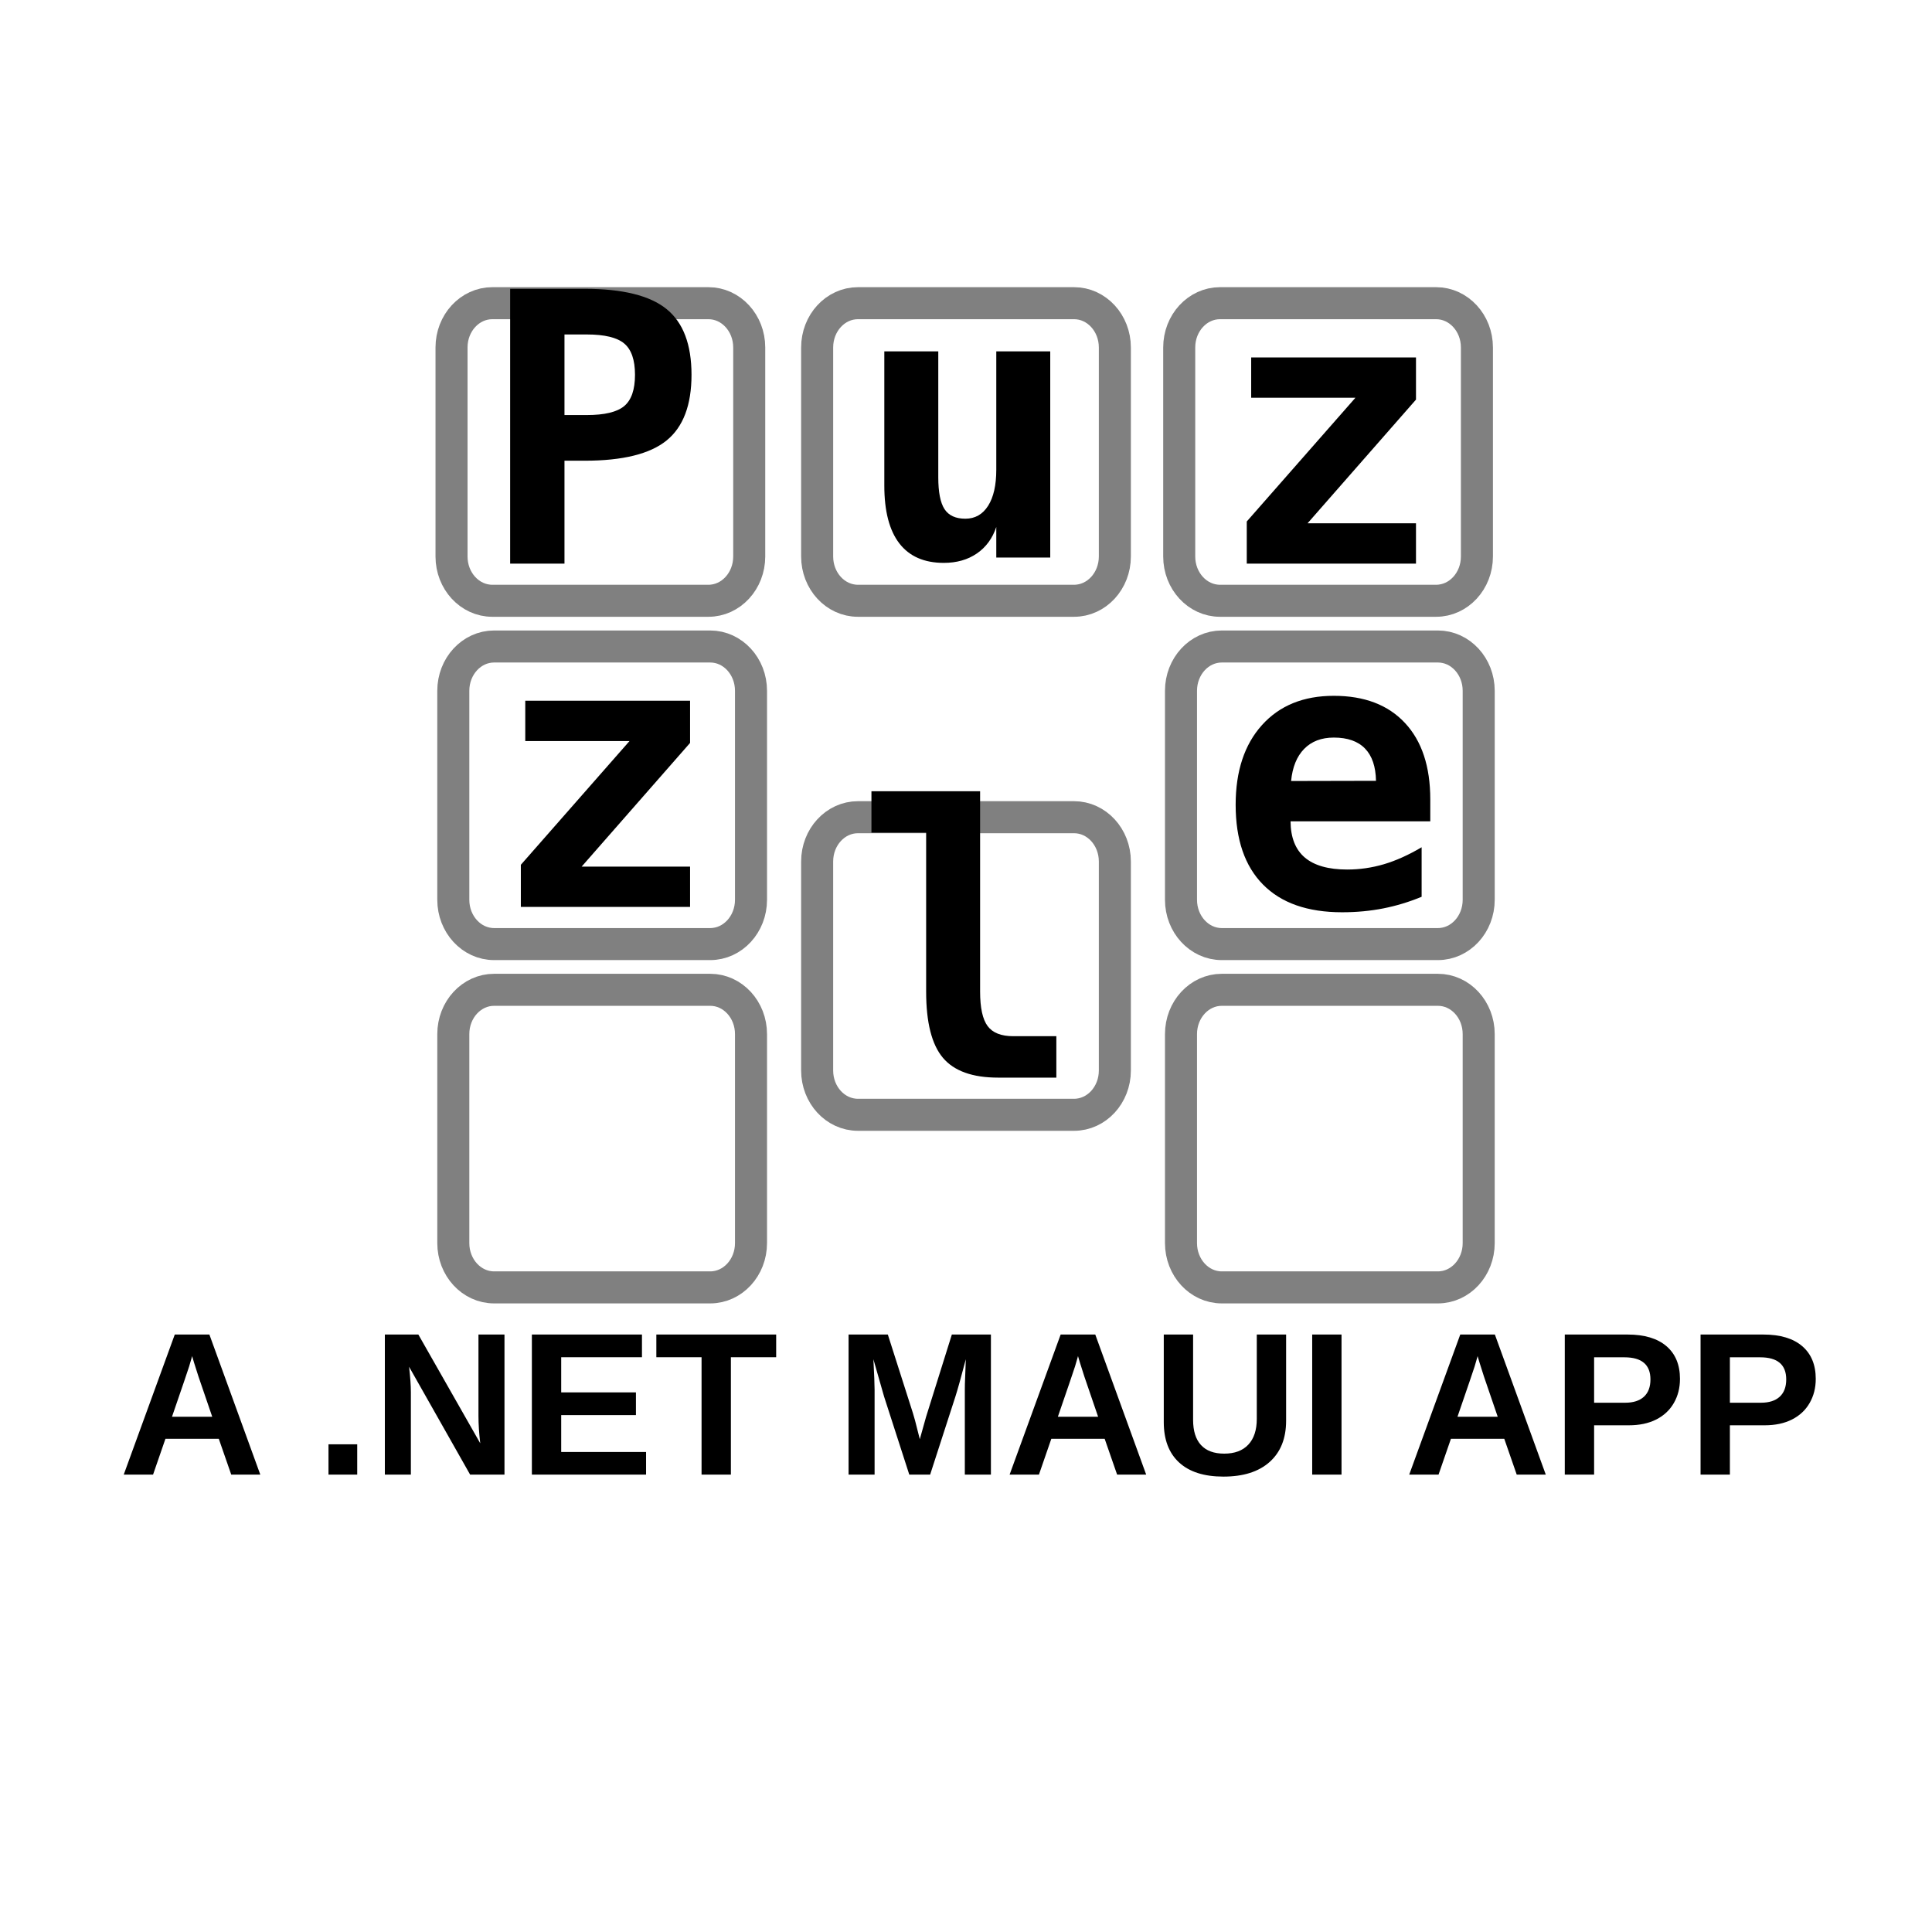
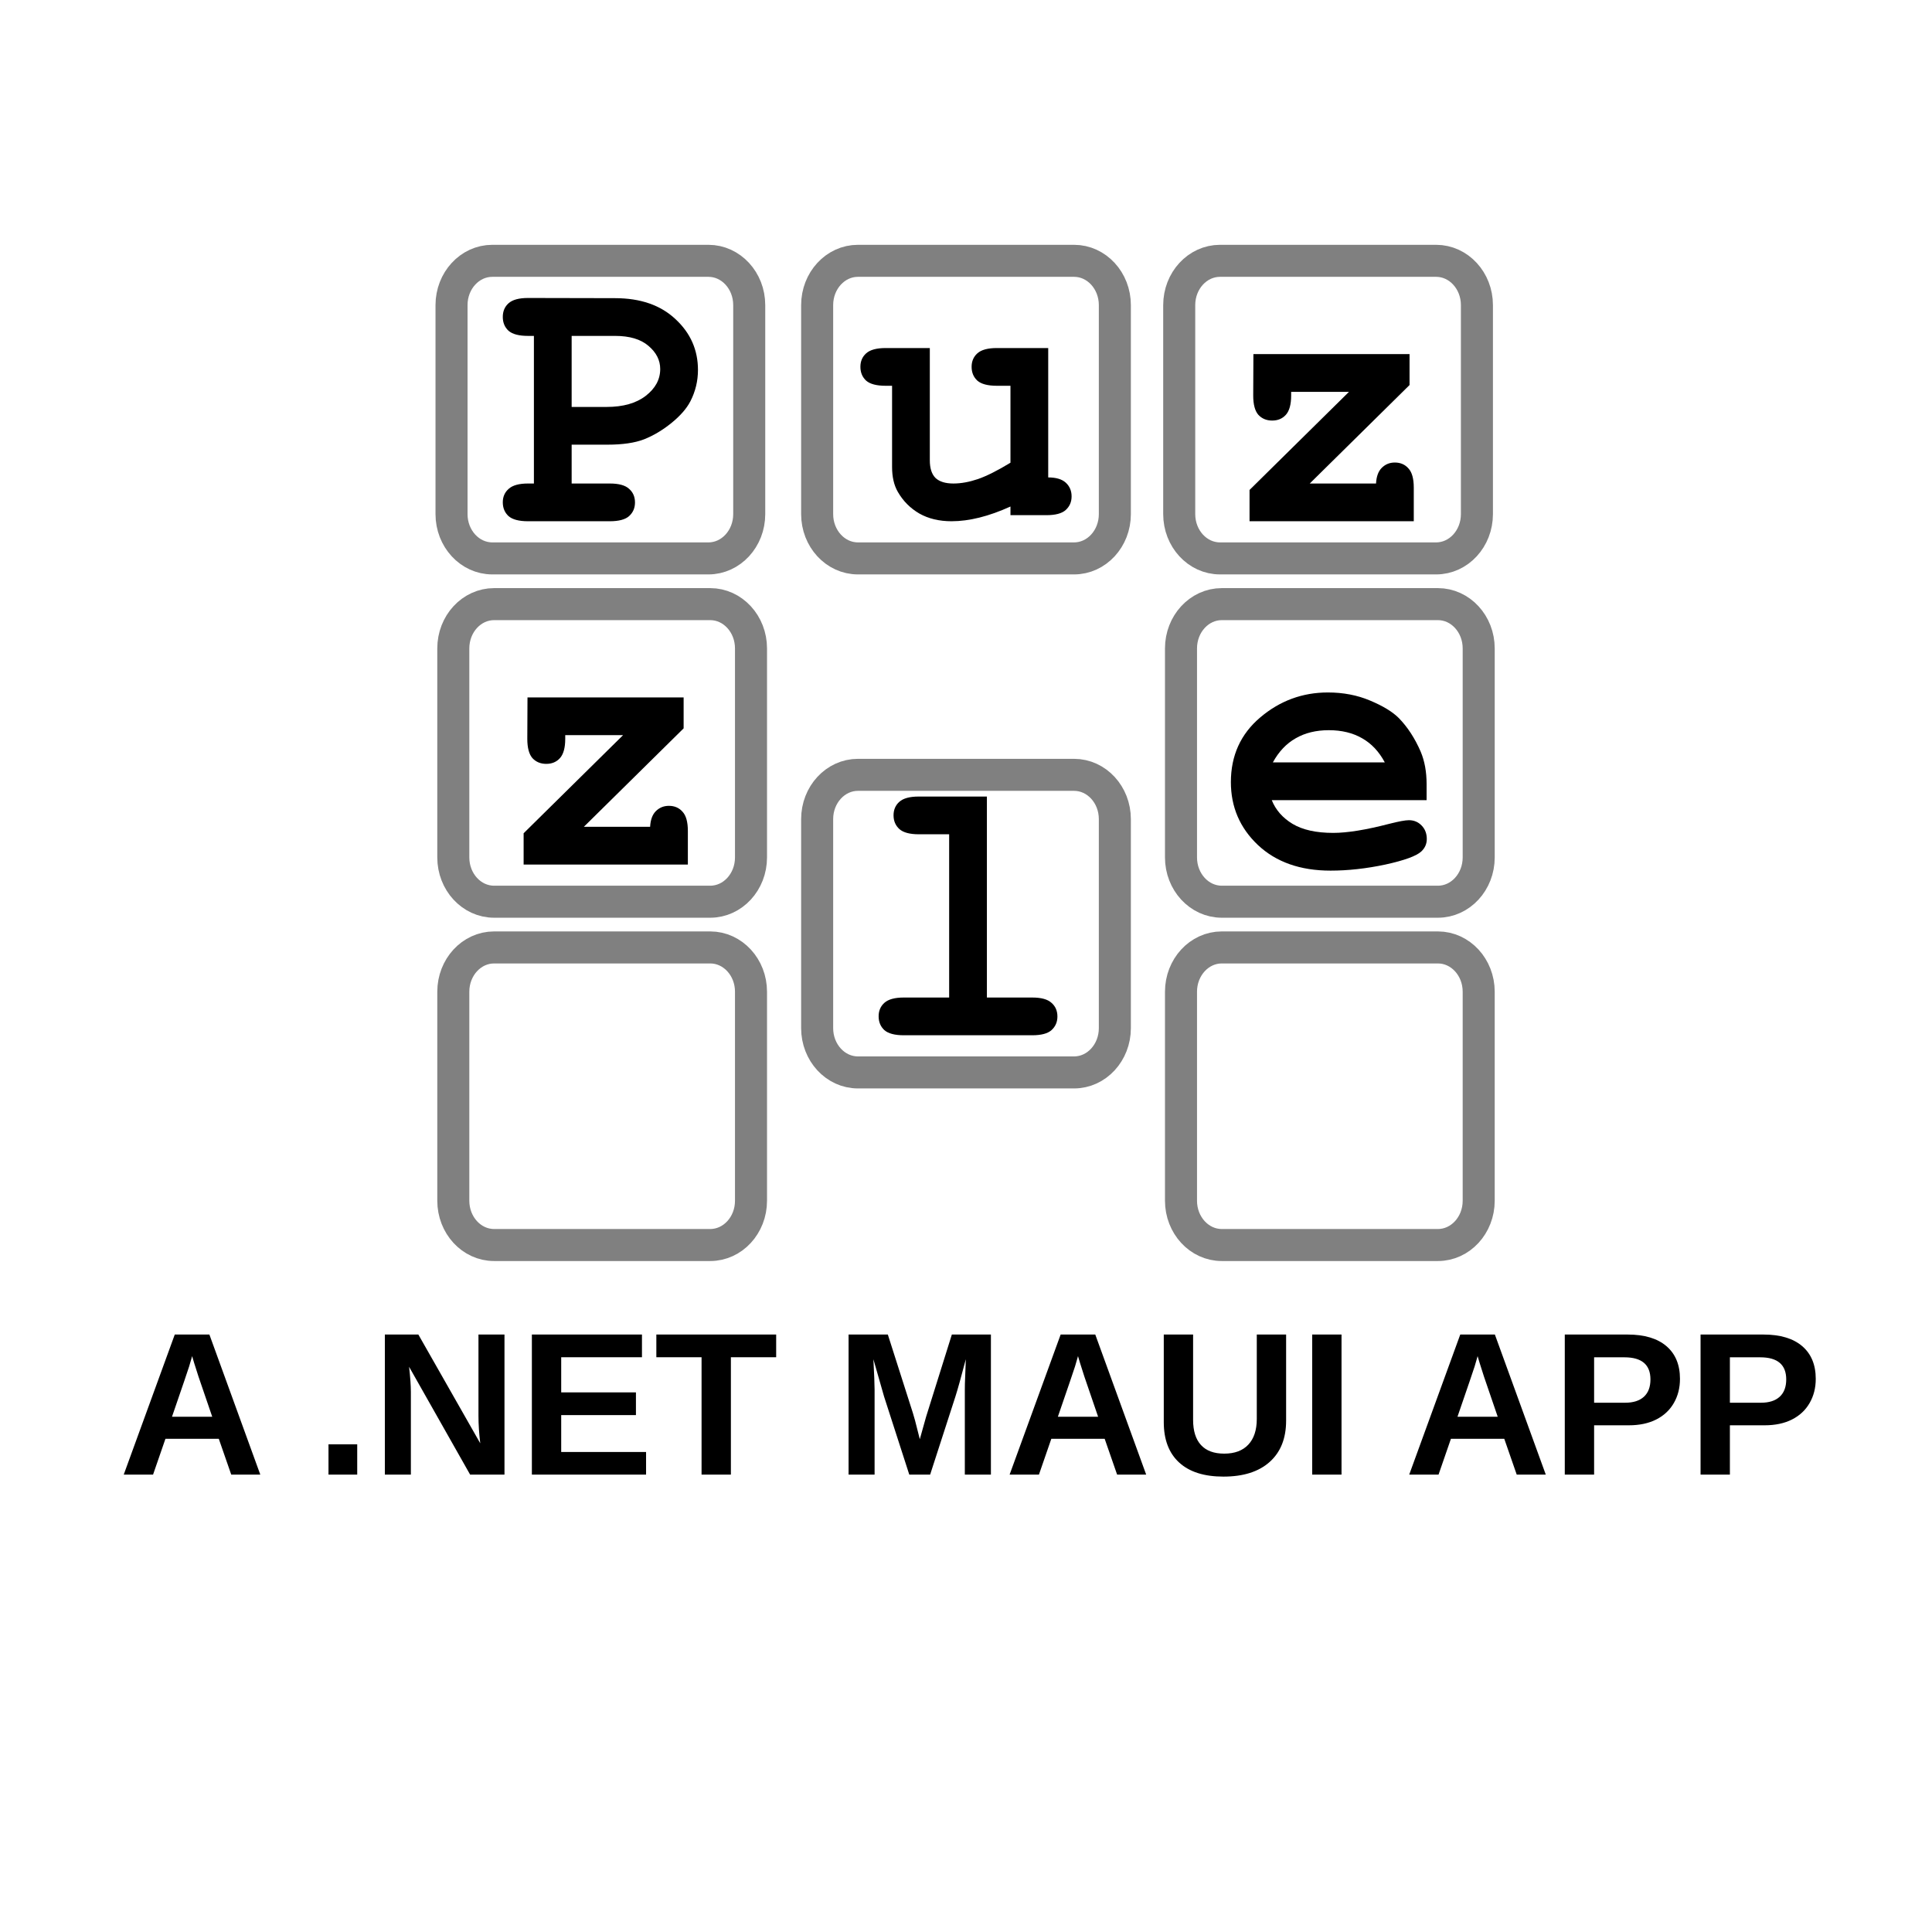
<svg xmlns="http://www.w3.org/2000/svg" width="456" height="456" viewBox="0 0 456 456" version="1.1" xml:space="preserve" style="fill-rule:evenodd;clip-rule:evenodd;stroke-linejoin:round;stroke-miterlimit:2;" id="svg10">
  <defs id="defs14" />
  <text xml:space="preserve" style="font-size:48.05px;clip-rule:evenodd;fill:#000000;fill-opacity:1;fill-rule:evenodd;stroke-width:0.563;stroke-linejoin:round;stroke-miterlimit:2" x="28" y="348.045" id="text228-5">
    <tspan id="tspan226-4" x="28" y="348.045" style="font-style:normal;font-variant:normal;font-weight:bold;font-stretch:normal;font-size:48.05px;font-family:Arial;-inkscape-font-specification:'Arial Bold';fill:#000000;fill-opacity:1;stroke-width:0.563">A .NET MAUI APP</tspan>
  </text>
-   <g id="g6488" transform="matrix(0.7026504,0,0,0.7023717,91.49763,17.08498)" style="clip-rule:evenodd;fill-rule:evenodd;stroke-width:1.423;stroke-linejoin:round;stroke-miterlimit:2">
+   <g id="g6488" transform="matrix(0.7026504,0,0,0.7023717,91.49763,7.084979)" style="clip-rule:evenodd;fill-rule:evenodd;stroke-width:1.423;stroke-linejoin:round;stroke-miterlimit:2">
    <rect style="fill:none;fill-opacity:1;stroke:#808080;stroke-width:10.76;stroke-linejoin:bevel;stroke-opacity:1" id="rect5902" width="100" height="100" x="21.452" y="77.559" rx="13.7" ry="14.88" />
-     <text xml:space="preserve" style="font-weight:bold;font-size:126.667px;font-family:monospace;-inkscape-font-specification:'monospace Bold';fill:#000000;fill-opacity:1;stroke:none;stroke-width:10.76;stroke-linejoin:bevel;stroke-opacity:1" x="31.127" y="165.07" id="text6005">
-       <tspan id="tspan6003" x="31.127" y="165.07" style="font-size:126.667px;stroke-width:10.76">P</tspan>
-     </text>
+     <g aria-label="P" id="text6005" style="font-weight:bold;font-size:126.667px;font-family:monospace;-inkscape-font-specification:'monospace Bold';stroke-width:10.76;stroke-linejoin:bevel">
+       <path d="m 61.804,139.341 v 13.05 h 12.803 q 4.577,0 6.494,1.794 1.979,1.732 1.979,4.577 0,2.783 -1.979,4.577 -1.917,1.732 -6.494,1.732 h -27.461 q -4.577,0 -6.556,-1.732 -1.917,-1.794 -1.917,-4.639 0,-2.783 1.979,-4.515 1.979,-1.794 6.494,-1.794 h 1.979 v -49.603 h -1.979 q -4.577,0 -6.556,-1.732 -1.917,-1.794 -1.917,-4.639 0,-2.845 1.917,-4.577 1.979,-1.794 6.556,-1.794 l 29.193,0.062 q 12.865,0 20.348,7.051 7.546,6.989 7.546,17.07 0,5.566 -2.536,10.514 -1.917,3.711 -6.432,7.36 -4.453,3.587 -9.154,5.443 -4.639,1.794 -12.308,1.794 z m 0,-12.679 h 11.751 q 8.288,0 13.112,-3.711 4.886,-3.773 4.886,-9.03 0,-4.453 -3.958,-7.793 -3.896,-3.34 -11.195,-3.34 H 61.804 Z" id="path361" />
+     </g>
  </g>
-   <g id="g6493" transform="matrix(0.7026504,0,0,0.7023717,76.87845,17.08498)" style="clip-rule:evenodd;fill-rule:evenodd;stroke-width:1.423;stroke-linejoin:round;stroke-miterlimit:2">
+   <g id="g6493" transform="matrix(0.7026504,0,0,0.7023717,76.87845,7.084979)" style="clip-rule:evenodd;fill-rule:evenodd;stroke-width:1.423;stroke-linejoin:round;stroke-miterlimit:2">
    <rect style="clip-rule:evenodd;fill:none;fill-opacity:1;fill-rule:evenodd;stroke:#808080;stroke-width:10.76;stroke-linejoin:bevel;stroke-miterlimit:2;stroke-opacity:1" id="rect5902-3" width="100" height="100" x="165.074" y="77.559" rx="13.7" ry="14.88" />
-     <text xml:space="preserve" style="font-weight:bold;font-size:126.667px;font-family:monospace;-inkscape-font-specification:'monospace Bold';clip-rule:evenodd;fill:#000000;fill-opacity:1;fill-rule:evenodd;stroke:none;stroke-width:10.76;stroke-linejoin:bevel;stroke-miterlimit:2;stroke-opacity:1" x="177.748" y="163.029" id="text6005-8">
-       <tspan id="tspan6003-7" x="177.748" y="163.029" style="font-size:126.667px;stroke-width:10.76">u</tspan>
-     </text>
+     <g aria-label="u" id="text6005-8" style="font-weight:bold;font-size:126.667px;font-family:monospace;-inkscape-font-specification:'monospace Bold';stroke-width:10.76;stroke-linejoin:bevel">
+       <path d="m 242.689,106.87 v 43.48 q 4.02,0 5.938,1.794 1.917,1.794 1.917,4.577 0,2.783 -1.979,4.577 -1.917,1.732 -6.494,1.732 h -12.061 v -2.907 q -5.443,2.474 -10.391,3.711 -4.948,1.237 -9.401,1.237 -6.247,0 -10.824,-2.598 -4.577,-2.66 -7.236,-7.298 -1.917,-3.34 -1.917,-8.35 v -27.275 h -2.165 q -4.577,0 -6.556,-1.732 -1.917,-1.794 -1.917,-4.639 0,-2.783 1.917,-4.515 1.979,-1.794 6.556,-1.794 h 14.844 v 37.728 q 0,4.02 1.917,5.938 1.979,1.855 5.999,1.855 3.835,0 8.226,-1.484 4.453,-1.546 10.947,-5.505 v -25.853 h -4.577 q -4.577,0 -6.556,-1.732 -1.917,-1.794 -1.917,-4.639 0,-2.783 1.917,-4.515 1.979,-1.794 6.556,-1.794 z" id="path364" />
+     </g>
  </g>
-   <g id="g6498" transform="matrix(0.7026504,0,0,0.7023717,63.39161,17.08498)" style="clip-rule:evenodd;fill-rule:evenodd;stroke-width:1.423;stroke-linejoin:round;stroke-miterlimit:2">
+   <g id="g6498" transform="matrix(0.7026504,0,0,0.7023717,63.39161,7.084979)" style="clip-rule:evenodd;fill-rule:evenodd;stroke-width:1.423;stroke-linejoin:round;stroke-miterlimit:2">
    <rect style="clip-rule:evenodd;fill:none;fill-opacity:1;fill-rule:evenodd;stroke:#808080;stroke-width:10.76;stroke-linejoin:bevel;stroke-miterlimit:2;stroke-opacity:1" id="rect5902-3-6" width="100" height="100" x="305.889" y="77.559" rx="13.7" ry="14.88" />
-     <text xml:space="preserve" style="font-weight:bold;font-size:126.667px;font-family:monospace;-inkscape-font-specification:'monospace Bold';clip-rule:evenodd;fill:#000000;fill-opacity:1;fill-rule:evenodd;stroke:none;stroke-width:10.76;stroke-linejoin:bevel;stroke-miterlimit:2;stroke-opacity:1" x="318.563" y="165.07" id="text6005-8-9">
-       <tspan id="tspan6003-7-4" x="318.563" y="165.07" style="font-size:126.667px;stroke-width:10.76">z</tspan>
-     </text>
+     <g aria-label="z" id="text6005-8-9" style="font-weight:bold;font-size:126.667px;font-family:monospace;-inkscape-font-specification:'monospace Bold';stroke-width:10.76;stroke-linejoin:bevel">
+       <path d="m 349.735,152.391 h 22.266 q 0.186,-3.525 1.917,-5.257 1.794,-1.794 4.391,-1.794 2.845,0 4.577,1.979 1.794,1.917 1.794,6.494 v 11.257 h -55.169 v -10.514 l 33.399,-32.966 h -19.421 v 1.237 q 0,4.515 -1.794,6.494 -1.732,1.917 -4.577,1.917 -2.845,0 -4.639,-1.917 -1.732,-1.979 -1.732,-6.494 l 0.062,-13.916 h 52.448 v 10.391 z" id="path367" />
+     </g>
  </g>
-   <g id="g6503" transform="matrix(0.7026504,0,0,0.7023717,91.9172,12.30658)" style="clip-rule:evenodd;fill-rule:evenodd;stroke-width:1.423;stroke-linejoin:round;stroke-miterlimit:2">
+   <g id="g6503" transform="matrix(0.7026504,0,0,0.7023717,91.9172,2.306579)" style="clip-rule:evenodd;fill-rule:evenodd;stroke-width:1.423;stroke-linejoin:round;stroke-miterlimit:2">
    <rect style="clip-rule:evenodd;fill:none;fill-opacity:1;fill-rule:evenodd;stroke:#808080;stroke-width:10.76;stroke-linejoin:bevel;stroke-miterlimit:2;stroke-opacity:1" id="rect5902-3-6-3" width="100" height="100" x="21.452" y="199.727" rx="13.7" ry="14.88" />
-     <text xml:space="preserve" style="font-weight:bold;font-size:126.667px;font-family:monospace;-inkscape-font-specification:'monospace Bold';clip-rule:evenodd;fill:#000000;fill-opacity:1;fill-rule:evenodd;stroke:none;stroke-width:10.76;stroke-linejoin:bevel;stroke-miterlimit:2;stroke-opacity:1" x="34.126" y="287.239" id="text6005-8-9-6">
-       <tspan id="tspan6003-7-4-4" x="34.126" y="287.239" style="font-size:126.667px;stroke-width:10.76">z</tspan>
-     </text>
+     <g aria-label="z" id="text6005-8-9-6" style="font-weight:bold;font-size:126.667px;font-family:monospace;-inkscape-font-specification:'monospace Bold';stroke-width:10.76;stroke-linejoin:bevel">
+       <path d="m 65.298,274.56 h 22.266 q 0.186,-3.525 1.917,-5.257 1.794,-1.794 4.391,-1.794 2.845,0 4.577,1.979 1.794,1.917 1.794,6.494 v 11.257 H 45.074 V 276.725 L 78.472,243.759 H 59.052 v 1.237 q 0,4.515 -1.794,6.494 -1.732,1.917 -4.577,1.917 -2.845,0 -4.639,-1.917 -1.732,-1.979 -1.732,-6.494 l 0.062,-13.916 h 52.448 v 10.391 z" id="path376" />
+     </g>
  </g>
-   <g id="g6577" transform="matrix(0.7026504,0,0,0.7023717,67.7957,2.331889)" style="clip-rule:evenodd;fill-rule:evenodd;stroke-width:1.423;stroke-linejoin:round;stroke-miterlimit:2">
+   <g id="g6577" transform="matrix(0.7026504,0,0,0.7023717,67.7957,-7.668111)" style="clip-rule:evenodd;fill-rule:evenodd;stroke-width:1.423;stroke-linejoin:round;stroke-miterlimit:2">
    <rect style="clip-rule:evenodd;fill:none;fill-opacity:1;fill-rule:evenodd;stroke:#808080;stroke-width:10.76;stroke-linejoin:bevel;stroke-miterlimit:2;stroke-opacity:1" id="rect5902-3-6-3-7" width="100" height="100" x="178" y="271.294" rx="13.7" ry="14.88" />
-     <text xml:space="preserve" style="font-weight:bold;font-size:126.667px;font-family:monospace;-inkscape-font-specification:'monospace Bold';clip-rule:evenodd;fill:#000000;fill-opacity:1;fill-rule:evenodd;stroke:none;stroke-width:10.76;stroke-linejoin:bevel;stroke-miterlimit:2;stroke-opacity:1" x="190.674" y="358.806" id="text6005-8-9-6-4">
-       <tspan id="tspan6003-7-4-4-0" x="190.674" y="358.806" style="font-size:126.667px;stroke-width:10.76">l</tspan>
-     </text>
+     <g aria-label="l" id="text6005-8-9-6-4" style="font-weight:bold;font-size:126.667px;font-family:monospace;-inkscape-font-specification:'monospace Bold';stroke-width:10.76;stroke-linejoin:bevel">
+       <path d="m 235.02,278.588 v 67.539 h 15.215 q 4.577,0 6.494,1.794 1.979,1.732 1.979,4.577 0,2.783 -1.979,4.577 -1.917,1.732 -6.494,1.732 h -43.109 q -4.577,0 -6.556,-1.732 -1.917,-1.794 -1.917,-4.639 0,-2.783 1.917,-4.515 1.979,-1.794 6.556,-1.794 h 15.215 v -54.86 h -10.205 q -4.515,0 -6.494,-1.732 -1.979,-1.794 -1.979,-4.639 0,-2.783 1.917,-4.515 1.979,-1.794 6.556,-1.794 z" id="path373" />
+     </g>
  </g>
-   <rect style="clip-rule:evenodd;fill:none;fill-opacity:1;fill-rule:evenodd;stroke:#808080;stroke-width:7.559;stroke-linejoin:bevel;stroke-miterlimit:2;stroke-opacity:1" id="rect5902-3-6-3-7-4" width="70.265" height="70.237" x="278.744" y="233.619" rx="9.626" ry="10.451" />
-   <rect style="clip-rule:evenodd;fill:none;fill-opacity:1;fill-rule:evenodd;stroke:#808080;stroke-width:7.559;stroke-linejoin:bevel;stroke-miterlimit:2;stroke-opacity:1" id="rect5902-3-6-3-7-4-9" width="70.265" height="70.237" x="106.991" y="233.619" rx="9.626" ry="10.451" />
-   <g id="g6513" transform="matrix(0.7026504,0,0,0.7023717,63.81118,12.30658)" style="clip-rule:evenodd;fill-rule:evenodd;stroke-width:1.423;stroke-linejoin:round;stroke-miterlimit:2">
+   <rect style="clip-rule:evenodd;fill:none;fill-opacity:1;fill-rule:evenodd;stroke:#808080;stroke-width:7.559;stroke-linejoin:bevel;stroke-miterlimit:2;stroke-opacity:1" id="rect5902-3-6-3-7-4" width="70.265" height="70.237" x="278.744" y="223.619" rx="9.626" ry="10.451" />
+   <rect style="clip-rule:evenodd;fill:none;fill-opacity:1;fill-rule:evenodd;stroke:#808080;stroke-width:7.559;stroke-linejoin:bevel;stroke-miterlimit:2;stroke-opacity:1" id="rect5902-3-6-3-7-4-9" width="70.265" height="70.237" x="106.991" y="223.619" rx="9.626" ry="10.451" />
+   <g id="g6513" transform="matrix(0.7026504,0,0,0.7023717,63.81118,2.306579)" style="clip-rule:evenodd;fill-rule:evenodd;stroke-width:1.423;stroke-linejoin:round;stroke-miterlimit:2">
    <rect style="clip-rule:evenodd;fill:none;fill-opacity:1;fill-rule:evenodd;stroke:#808080;stroke-width:10.76;stroke-linejoin:bevel;stroke-miterlimit:2;stroke-opacity:1" id="rect5902-3-6-3-7-3" width="100" height="100" x="305.889" y="199.727" rx="13.7" ry="14.88" />
-     <text xml:space="preserve" style="font-weight:bold;font-size:126.667px;font-family:monospace;-inkscape-font-specification:'monospace Bold';clip-rule:evenodd;fill:#000000;fill-opacity:1;fill-rule:evenodd;stroke:none;stroke-width:10.76;stroke-linejoin:bevel;stroke-miterlimit:2;stroke-opacity:1" x="318.563" y="287.239" id="text6005-8-9-6-4-0">
-       <tspan id="tspan6003-7-4-4-0-2" x="318.563" y="287.239" style="font-size:126.667px;stroke-width:10.76">e</tspan>
-     </text>
+     <g aria-label="e" id="text6005-8-9-6-4-0" style="font-weight:bold;font-size:126.667px;font-family:monospace;-inkscape-font-specification:'monospace Bold';stroke-width:10.76;stroke-linejoin:bevel">
+       <path d="m 388.391,265.592 h -52.015 q 1.979,4.948 6.989,7.979 5.072,3.031 13.669,3.031 7.051,0 18.74,-3.031 4.824,-1.237 6.68,-1.237 2.536,0 4.268,1.794 1.732,1.794 1.732,4.515 0,2.474 -1.855,4.206 -2.474,2.288 -12.061,4.391 -9.587,2.041 -18.431,2.041 -15.215,0 -24.369,-8.597 -9.092,-8.597 -9.092,-21.152 0,-13.359 9.834,-21.709 9.896,-8.411 22.76,-8.411 7.731,0 14.163,2.721 6.494,2.721 9.648,5.876 4.453,4.577 7.36,11.318 1.979,4.701 1.979,10.885 z M 374.351,252.913 q -2.907,-5.443 -7.607,-8.102 -4.701,-2.721 -11.195,-2.721 -6.432,0 -11.133,2.721 -4.701,2.66 -7.669,8.102 z" id="path370" />
+     </g>
  </g>
</svg>
